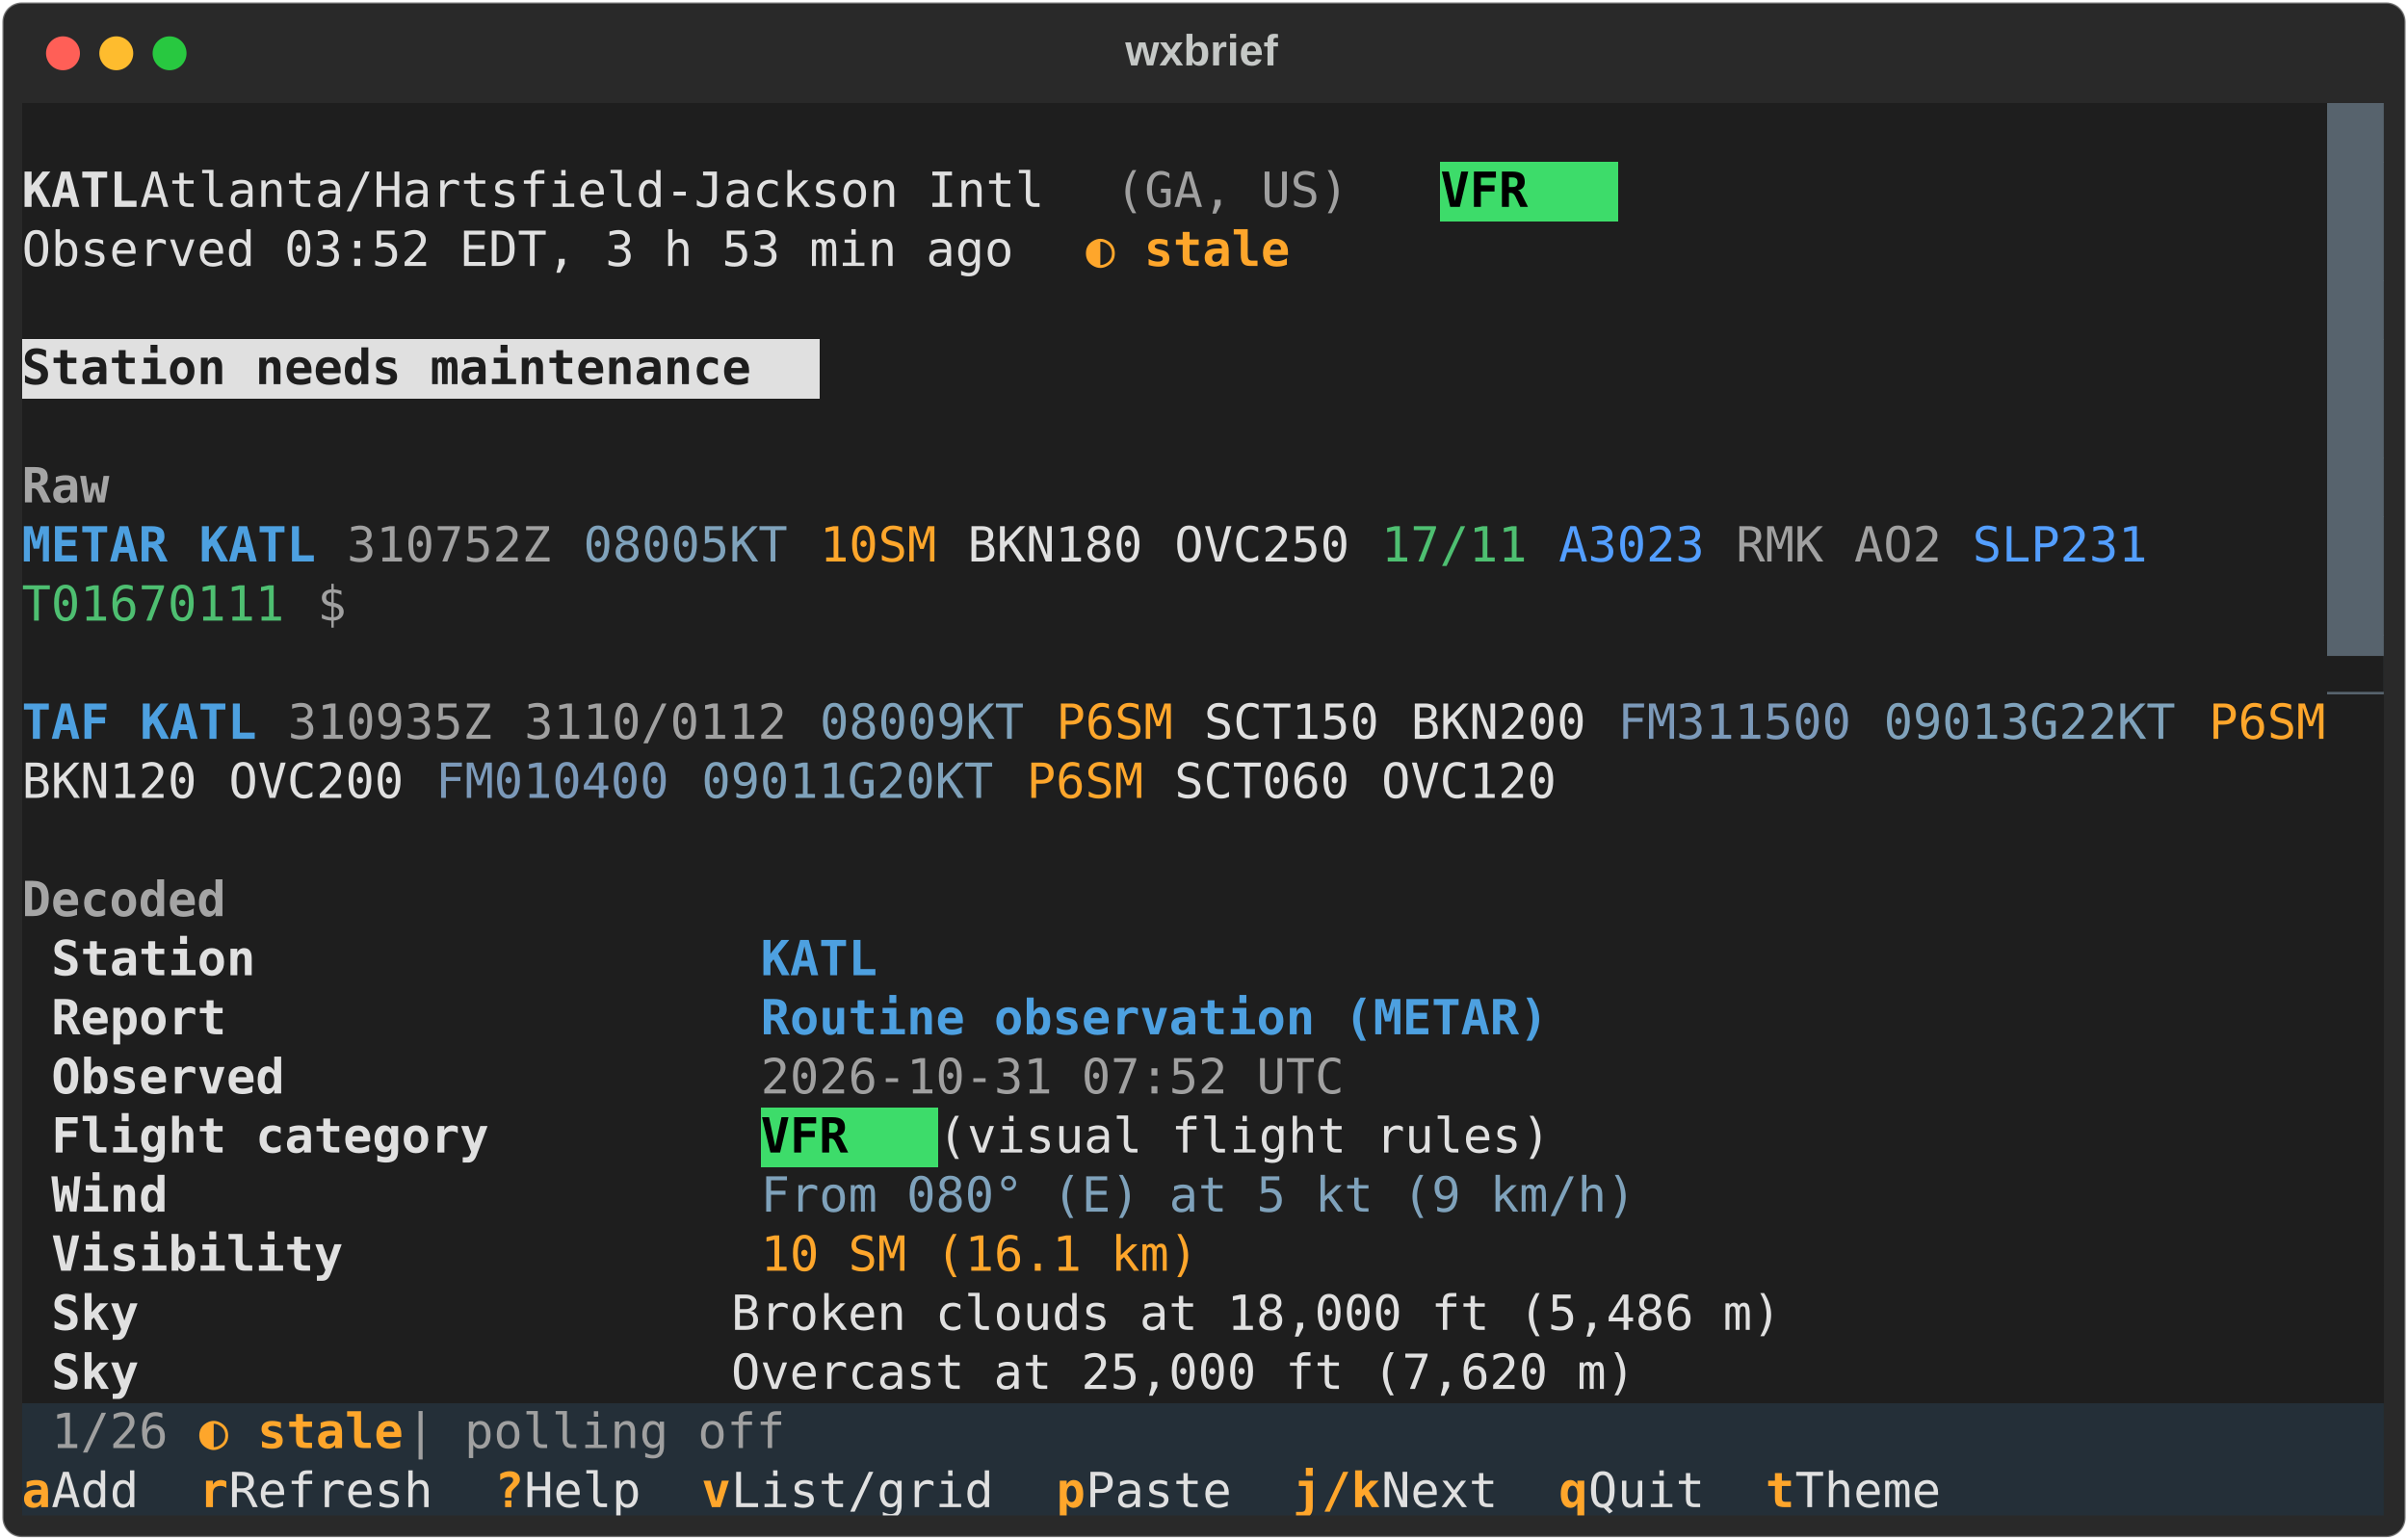
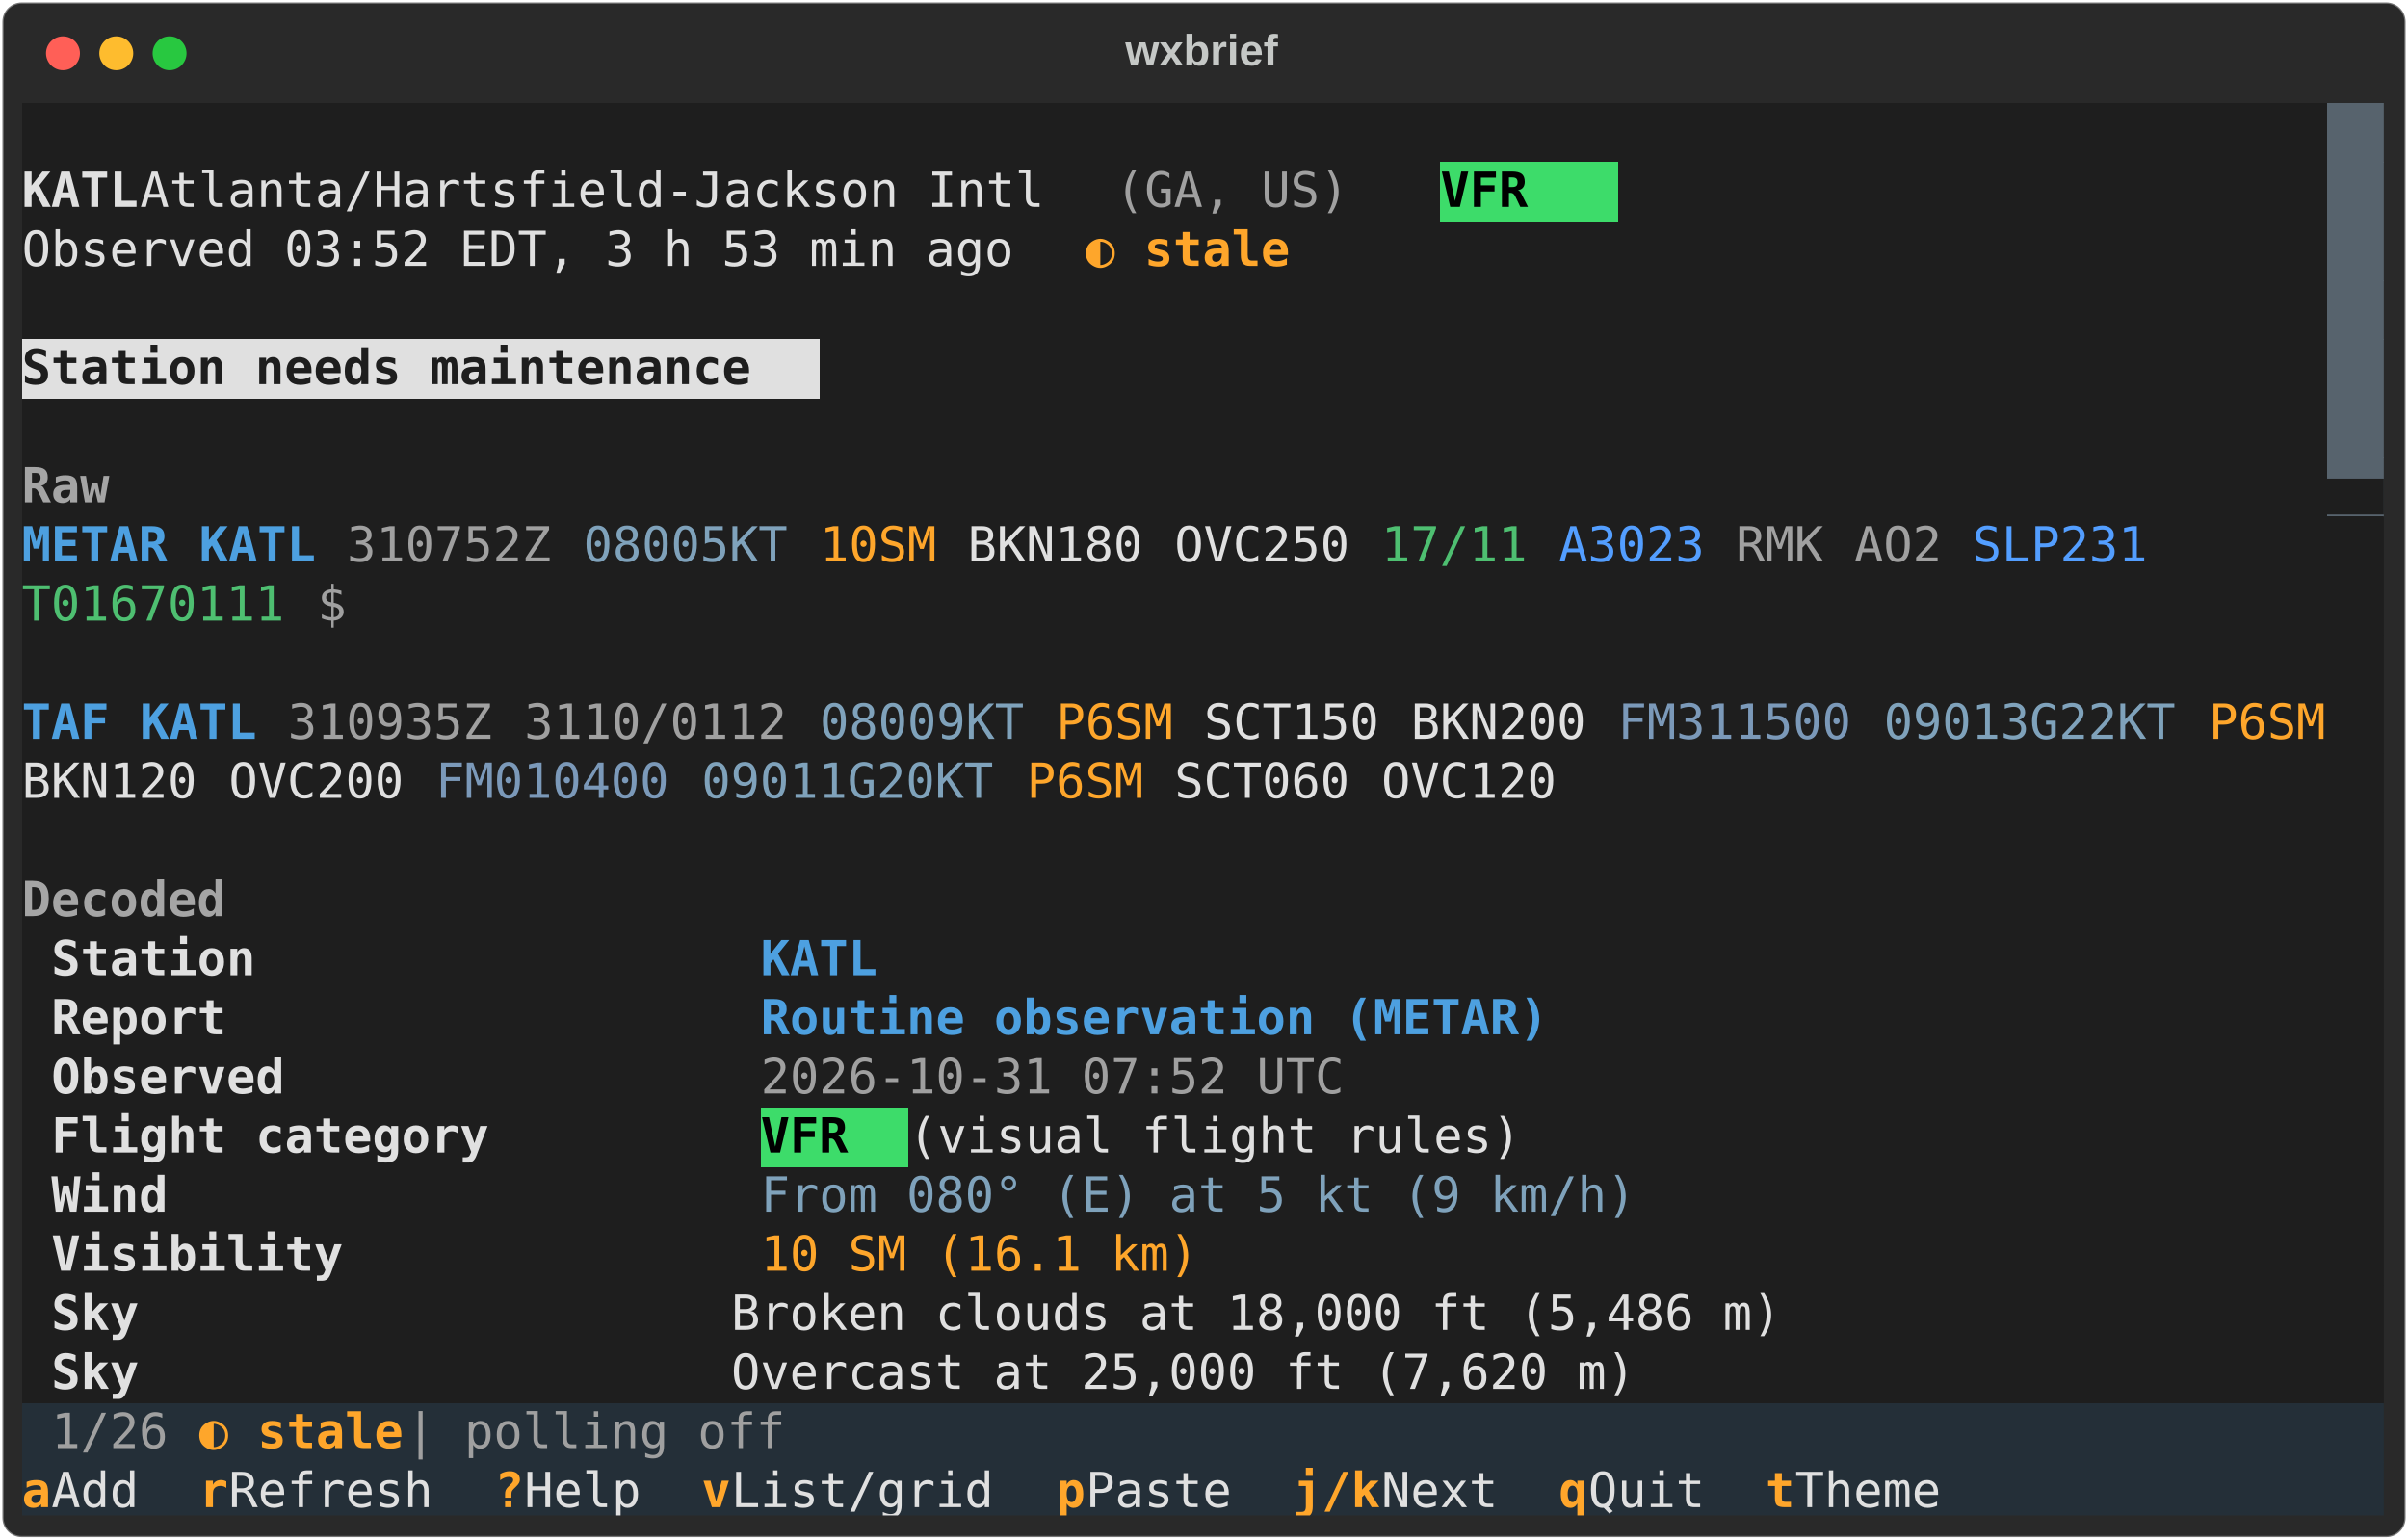
<svg xmlns="http://www.w3.org/2000/svg" class="rich-terminal" viewBox="0 0 994 635.6">
  <style>

    @font-face {
        font-family: "Fira Code";
        src: local("FiraCode-Regular"),
                url("https://cdnjs.cloudflare.com/ajax/libs/firacode/6.2.0/woff2/FiraCode-Regular.woff2") format("woff2"),
                url("https://cdnjs.cloudflare.com/ajax/libs/firacode/6.2.0/woff/FiraCode-Regular.woff") format("woff");
        font-style: normal;
        font-weight: 400;
    }
    @font-face {
        font-family: "Fira Code";
        src: local("FiraCode-Bold"),
                url("https://cdnjs.cloudflare.com/ajax/libs/firacode/6.2.0/woff2/FiraCode-Bold.woff2") format("woff2"),
                url("https://cdnjs.cloudflare.com/ajax/libs/firacode/6.2.0/woff/FiraCode-Bold.woff") format("woff");
        font-style: bold;
        font-weight: 700;
    }

    .terminal-matrix {
        font-family: Fira Code, monospace;
        font-size: 20px;
        line-height: 24.4px;
        font-variant-east-asian: full-width;
    }

    .terminal-title {
        font-size: 18px;
        font-weight: bold;
        font-family: arial;
    }

    .terminal-r1 { fill: #c5c8c6 }
.terminal-r2 { fill: #1e1e1e }
.terminal-r3 { fill: #e0e0e0;font-weight: bold }
.terminal-r4 { fill: #e0e0e0 }
.terminal-r5 { fill: #a0a0a0 }
.terminal-r6 { fill: #000000;font-weight: bold }
.terminal-r7 { fill: #fea62b;font-weight: bold }
.terminal-r8 { fill: #1e1e1e;font-weight: bold }
.terminal-r9 { fill: #a5a5a5;font-weight: bold }
.terminal-r10 { fill: #4da0e0;font-weight: bold }
.terminal-r11 { fill: #7fa2bb }
.terminal-r12 { fill: #fea62b }
.terminal-r13 { fill: #4ebf71 }
.terminal-r14 { fill: #539eff }
.terminal-r15 { fill: #7b99b9 }
.terminal-r16 { fill: #ffa62b;font-weight: bold }
    </style>
  <defs>
    <clipPath id="terminal-clip-terminal">
      <rect x="0" y="0" width="975.0" height="584.6" />
    </clipPath>
    <clipPath id="terminal-line-0">
      <rect x="0" y="1.5" width="976" height="24.65" />
    </clipPath>
    <clipPath id="terminal-line-1">
      <rect x="0" y="25.9" width="976" height="24.65" />
    </clipPath>
    <clipPath id="terminal-line-2">
      <rect x="0" y="50.3" width="976" height="24.65" />
    </clipPath>
    <clipPath id="terminal-line-3">
      <rect x="0" y="74.7" width="976" height="24.65" />
    </clipPath>
    <clipPath id="terminal-line-4">
      <rect x="0" y="99.1" width="976" height="24.65" />
    </clipPath>
    <clipPath id="terminal-line-5">
      <rect x="0" y="123.5" width="976" height="24.65" />
    </clipPath>
    <clipPath id="terminal-line-6">
      <rect x="0" y="147.9" width="976" height="24.65" />
    </clipPath>
    <clipPath id="terminal-line-7">
      <rect x="0" y="172.3" width="976" height="24.65" />
    </clipPath>
    <clipPath id="terminal-line-8">
      <rect x="0" y="196.7" width="976" height="24.65" />
    </clipPath>
    <clipPath id="terminal-line-9">
      <rect x="0" y="221.1" width="976" height="24.65" />
    </clipPath>
    <clipPath id="terminal-line-10">
      <rect x="0" y="245.5" width="976" height="24.65" />
    </clipPath>
    <clipPath id="terminal-line-11">
      <rect x="0" y="269.9" width="976" height="24.65" />
    </clipPath>
    <clipPath id="terminal-line-12">
      <rect x="0" y="294.3" width="976" height="24.65" />
    </clipPath>
    <clipPath id="terminal-line-13">
      <rect x="0" y="318.7" width="976" height="24.65" />
    </clipPath>
    <clipPath id="terminal-line-14">
      <rect x="0" y="343.1" width="976" height="24.65" />
    </clipPath>
    <clipPath id="terminal-line-15">
      <rect x="0" y="367.5" width="976" height="24.65" />
    </clipPath>
    <clipPath id="terminal-line-16">
      <rect x="0" y="391.9" width="976" height="24.65" />
    </clipPath>
    <clipPath id="terminal-line-17">
      <rect x="0" y="416.3" width="976" height="24.65" />
    </clipPath>
    <clipPath id="terminal-line-18">
      <rect x="0" y="440.7" width="976" height="24.65" />
    </clipPath>
    <clipPath id="terminal-line-19">
      <rect x="0" y="465.1" width="976" height="24.65" />
    </clipPath>
    <clipPath id="terminal-line-20">
      <rect x="0" y="489.5" width="976" height="24.65" />
    </clipPath>
    <clipPath id="terminal-line-21">
      <rect x="0" y="513.9" width="976" height="24.65" />
    </clipPath>
    <clipPath id="terminal-line-22">
      <rect x="0" y="538.3" width="976" height="24.65" />
    </clipPath>
  </defs>
  <rect fill="#292929" stroke="rgba(255,255,255,0.35)" stroke-width="1" x="1" y="1" width="992" height="633.6" rx="8" />
  <text class="terminal-title" fill="#c5c8c6" text-anchor="middle" x="496" y="27">wxbrief</text>
  <g transform="translate(26,22)">
    <circle cx="0" cy="0" r="7" fill="#ff5f57" />
    <circle cx="22" cy="0" r="7" fill="#febc2e" />
    <circle cx="44" cy="0" r="7" fill="#28c840" />
  </g>
  <g transform="translate(9, 41)" clip-path="url(#terminal-clip-terminal)">
    <rect fill="#1e1e1e" x="0" y="1.5" width="951.6" height="24.65" shape-rendering="crispEdges" />
    <rect fill="#57636d" x="951.6" y="1.5" width="24.4" height="24.65" shape-rendering="crispEdges" />
    <rect fill="#1e1e1e" x="0" y="25.9" width="48.8" height="24.65" shape-rendering="crispEdges" />
    <rect fill="#1e1e1e" x="48.8" y="25.9" width="402.6" height="24.65" shape-rendering="crispEdges" />
    <rect fill="#1e1e1e" x="451.4" y="25.9" width="109.8" height="24.65" shape-rendering="crispEdges" />
    <rect fill="#1e1e1e" x="561.2" y="25.9" width="24.4" height="24.65" shape-rendering="crispEdges" />
    <rect fill="#3ddc6a" x="585.6" y="25.9" width="73.2" height="24.65" shape-rendering="crispEdges" />
    <rect fill="#1e1e1e" x="658.8" y="25.9" width="292.8" height="24.65" shape-rendering="crispEdges" />
    <rect fill="#57636d" x="951.6" y="25.9" width="24.4" height="24.65" shape-rendering="crispEdges" />
    <rect fill="#1e1e1e" x="0" y="50.3" width="439.2" height="24.65" shape-rendering="crispEdges" />
    <rect fill="#1e1e1e" x="439.2" y="50.3" width="85.4" height="24.65" shape-rendering="crispEdges" />
    <rect fill="#1e1e1e" x="524.6" y="50.3" width="427" height="24.65" shape-rendering="crispEdges" />
    <rect fill="#57636d" x="951.6" y="50.3" width="24.4" height="24.65" shape-rendering="crispEdges" />
    <rect fill="#1e1e1e" x="0" y="74.7" width="951.6" height="24.65" shape-rendering="crispEdges" />
    <rect fill="#57636d" x="951.6" y="74.7" width="24.4" height="24.65" shape-rendering="crispEdges" />
    <rect fill="#e0e0e0" x="0" y="99.1" width="329.4" height="24.65" shape-rendering="crispEdges" />
    <rect fill="#1e1e1e" x="329.4" y="99.1" width="622.2" height="24.65" shape-rendering="crispEdges" />
    <rect fill="#57636d" x="951.6" y="99.1" width="24.4" height="24.65" shape-rendering="crispEdges" />
    <rect fill="#1e1e1e" x="0" y="123.5" width="951.6" height="24.65" shape-rendering="crispEdges" />
    <rect fill="#57636d" x="951.6" y="123.5" width="24.4" height="24.65" shape-rendering="crispEdges" />
    <rect fill="#1e1e1e" x="0" y="147.9" width="36.6" height="24.65" shape-rendering="crispEdges" />
    <rect fill="#1e1e1e" x="36.6" y="147.9" width="915" height="24.65" shape-rendering="crispEdges" />
    <rect fill="#57636d" x="951.6" y="147.9" width="24.4" height="24.65" shape-rendering="crispEdges" />
    <rect fill="#1e1e1e" x="0" y="172.3" width="61" height="24.65" shape-rendering="crispEdges" />
    <rect fill="#1e1e1e" x="61" y="172.3" width="12.2" height="24.65" shape-rendering="crispEdges" />
    <rect fill="#1e1e1e" x="73.2" y="172.3" width="48.8" height="24.65" shape-rendering="crispEdges" />
    <rect fill="#1e1e1e" x="122" y="172.3" width="12.2" height="24.65" shape-rendering="crispEdges" />
    <rect fill="#1e1e1e" x="134.2" y="172.3" width="85.4" height="24.65" shape-rendering="crispEdges" />
    <rect fill="#1e1e1e" x="219.6" y="172.3" width="12.2" height="24.65" shape-rendering="crispEdges" />
    <rect fill="#1e1e1e" x="231.8" y="172.3" width="85.4" height="24.65" shape-rendering="crispEdges" />
    <rect fill="#1e1e1e" x="317.2" y="172.3" width="12.2" height="24.65" shape-rendering="crispEdges" />
    <rect fill="#1e1e1e" x="329.4" y="172.3" width="48.8" height="24.65" shape-rendering="crispEdges" />
    <rect fill="#1e1e1e" x="378.2" y="172.3" width="12.2" height="24.65" shape-rendering="crispEdges" />
    <rect fill="#1e1e1e" x="390.4" y="172.3" width="73.2" height="24.65" shape-rendering="crispEdges" />
    <rect fill="#1e1e1e" x="463.6" y="172.3" width="12.2" height="24.65" shape-rendering="crispEdges" />
    <rect fill="#1e1e1e" x="475.8" y="172.3" width="73.2" height="24.65" shape-rendering="crispEdges" />
    <rect fill="#1e1e1e" x="549" y="172.3" width="12.2" height="24.65" shape-rendering="crispEdges" />
    <rect fill="#1e1e1e" x="561.2" y="172.3" width="61" height="24.65" shape-rendering="crispEdges" />
    <rect fill="#1e1e1e" x="622.2" y="172.3" width="12.2" height="24.65" shape-rendering="crispEdges" />
    <rect fill="#1e1e1e" x="634.4" y="172.3" width="61" height="24.65" shape-rendering="crispEdges" />
    <rect fill="#1e1e1e" x="695.4" y="172.3" width="12.2" height="24.65" shape-rendering="crispEdges" />
    <rect fill="#1e1e1e" x="707.6" y="172.3" width="36.6" height="24.65" shape-rendering="crispEdges" />
    <rect fill="#1e1e1e" x="744.2" y="172.3" width="12.2" height="24.65" shape-rendering="crispEdges" />
    <rect fill="#1e1e1e" x="756.4" y="172.3" width="36.6" height="24.65" shape-rendering="crispEdges" />
    <rect fill="#1e1e1e" x="793" y="172.3" width="12.2" height="24.65" shape-rendering="crispEdges" />
    <rect fill="#1e1e1e" x="805.2" y="172.3" width="73.2" height="24.65" shape-rendering="crispEdges" />
    <rect fill="#1e1e1e" x="878.4" y="172.3" width="73.2" height="24.65" shape-rendering="crispEdges" />
-     <rect fill="#57636d" x="951.6" y="172.3" width="24.4" height="24.65" shape-rendering="crispEdges" />
+     <rect fill="#1e1e1e" x="951.6" y="172.3" width="24.4" height="24.65" shape-rendering="crispEdges" />
    <rect fill="#1e1e1e" x="0" y="196.7" width="109.8" height="24.65" shape-rendering="crispEdges" />
    <rect fill="#1e1e1e" x="109.8" y="196.7" width="12.2" height="24.65" shape-rendering="crispEdges" />
    <rect fill="#1e1e1e" x="122" y="196.7" width="12.2" height="24.65" shape-rendering="crispEdges" />
    <rect fill="#1e1e1e" x="134.2" y="196.7" width="817.4" height="24.65" shape-rendering="crispEdges" />
-     <rect fill="#57636d" x="951.6" y="196.7" width="24.4" height="24.65" shape-rendering="crispEdges" />
+     <rect fill="#1e1e1e" x="951.6" y="196.7" width="24.4" height="24.65" shape-rendering="crispEdges" />
    <rect fill="#1e1e1e" x="0" y="221.1" width="0" height="24.65" shape-rendering="crispEdges" />
    <rect fill="#1e1e1e" x="0" y="221.1" width="951.6" height="24.65" shape-rendering="crispEdges" />
-     <rect fill="#57636d" x="951.6" y="221.1" width="24.4" height="24.65" shape-rendering="crispEdges" />
+     <rect fill="#1e1e1e" x="951.6" y="221.1" width="24.4" height="24.65" shape-rendering="crispEdges" />
    <rect fill="#1e1e1e" x="0" y="245.5" width="36.6" height="24.65" shape-rendering="crispEdges" />
    <rect fill="#1e1e1e" x="36.6" y="245.5" width="12.2" height="24.65" shape-rendering="crispEdges" />
    <rect fill="#1e1e1e" x="48.8" y="245.5" width="48.8" height="24.65" shape-rendering="crispEdges" />
    <rect fill="#1e1e1e" x="97.6" y="245.5" width="12.2" height="24.65" shape-rendering="crispEdges" />
    <rect fill="#1e1e1e" x="109.8" y="245.5" width="85.4" height="24.65" shape-rendering="crispEdges" />
    <rect fill="#1e1e1e" x="195.2" y="245.5" width="12.2" height="24.65" shape-rendering="crispEdges" />
    <rect fill="#1e1e1e" x="207.4" y="245.5" width="109.8" height="24.65" shape-rendering="crispEdges" />
    <rect fill="#1e1e1e" x="317.2" y="245.5" width="12.2" height="24.65" shape-rendering="crispEdges" />
    <rect fill="#1e1e1e" x="329.4" y="245.5" width="85.4" height="24.65" shape-rendering="crispEdges" />
    <rect fill="#1e1e1e" x="414.8" y="245.5" width="12.2" height="24.65" shape-rendering="crispEdges" />
    <rect fill="#1e1e1e" x="427" y="245.5" width="48.8" height="24.65" shape-rendering="crispEdges" />
    <rect fill="#1e1e1e" x="475.8" y="245.5" width="12.2" height="24.65" shape-rendering="crispEdges" />
    <rect fill="#1e1e1e" x="488" y="245.5" width="73.2" height="24.65" shape-rendering="crispEdges" />
    <rect fill="#1e1e1e" x="561.2" y="245.5" width="12.2" height="24.65" shape-rendering="crispEdges" />
    <rect fill="#1e1e1e" x="573.4" y="245.5" width="73.2" height="24.65" shape-rendering="crispEdges" />
    <rect fill="#1e1e1e" x="646.6" y="245.5" width="12.2" height="24.65" shape-rendering="crispEdges" />
    <rect fill="#1e1e1e" x="658.8" y="245.5" width="97.6" height="24.65" shape-rendering="crispEdges" />
    <rect fill="#1e1e1e" x="756.4" y="245.5" width="12.2" height="24.65" shape-rendering="crispEdges" />
    <rect fill="#1e1e1e" x="768.6" y="245.5" width="122" height="24.65" shape-rendering="crispEdges" />
    <rect fill="#1e1e1e" x="890.6" y="245.5" width="12.2" height="24.65" shape-rendering="crispEdges" />
    <rect fill="#1e1e1e" x="902.8" y="245.5" width="48.8" height="24.65" shape-rendering="crispEdges" />
    <rect fill="#1e1e1e" x="951.6" y="245.5" width="24.4" height="24.65" shape-rendering="crispEdges" />
    <rect fill="#1e1e1e" x="0" y="269.9" width="73.2" height="24.65" shape-rendering="crispEdges" />
    <rect fill="#1e1e1e" x="73.2" y="269.9" width="12.2" height="24.65" shape-rendering="crispEdges" />
    <rect fill="#1e1e1e" x="85.4" y="269.9" width="73.2" height="24.65" shape-rendering="crispEdges" />
    <rect fill="#1e1e1e" x="158.6" y="269.9" width="12.2" height="24.65" shape-rendering="crispEdges" />
    <rect fill="#1e1e1e" x="170.8" y="269.9" width="97.6" height="24.65" shape-rendering="crispEdges" />
    <rect fill="#1e1e1e" x="268.4" y="269.9" width="12.2" height="24.65" shape-rendering="crispEdges" />
    <rect fill="#1e1e1e" x="280.6" y="269.9" width="122" height="24.65" shape-rendering="crispEdges" />
    <rect fill="#1e1e1e" x="402.6" y="269.9" width="12.2" height="24.65" shape-rendering="crispEdges" />
    <rect fill="#1e1e1e" x="414.8" y="269.9" width="48.8" height="24.65" shape-rendering="crispEdges" />
    <rect fill="#1e1e1e" x="463.6" y="269.9" width="12.2" height="24.65" shape-rendering="crispEdges" />
    <rect fill="#1e1e1e" x="475.8" y="269.9" width="73.2" height="24.65" shape-rendering="crispEdges" />
    <rect fill="#1e1e1e" x="549" y="269.9" width="12.2" height="24.65" shape-rendering="crispEdges" />
    <rect fill="#1e1e1e" x="561.2" y="269.9" width="73.2" height="24.65" shape-rendering="crispEdges" />
    <rect fill="#1e1e1e" x="634.4" y="269.9" width="317.2" height="24.65" shape-rendering="crispEdges" />
    <rect fill="#1e1e1e" x="951.6" y="269.9" width="24.4" height="24.65" shape-rendering="crispEdges" />
    <rect fill="#1e1e1e" x="0" y="294.3" width="951.6" height="24.65" shape-rendering="crispEdges" />
    <rect fill="#1e1e1e" x="951.6" y="294.3" width="24.4" height="24.65" shape-rendering="crispEdges" />
    <rect fill="#1e1e1e" x="0" y="318.7" width="85.4" height="24.65" shape-rendering="crispEdges" />
    <rect fill="#1e1e1e" x="85.4" y="318.7" width="866.2" height="24.65" shape-rendering="crispEdges" />
    <rect fill="#1e1e1e" x="951.6" y="318.7" width="24.4" height="24.65" shape-rendering="crispEdges" />
    <rect fill="#1e1e1e" x="0" y="343.1" width="12.2" height="24.65" shape-rendering="crispEdges" />
    <rect fill="#1e1e1e" x="12.2" y="343.1" width="85.4" height="24.65" shape-rendering="crispEdges" />
    <rect fill="#1e1e1e" x="97.6" y="343.1" width="195.2" height="24.65" shape-rendering="crispEdges" />
    <rect fill="#1e1e1e" x="292.8" y="343.1" width="12.2" height="24.65" shape-rendering="crispEdges" />
    <rect fill="#1e1e1e" x="305" y="343.1" width="48.8" height="24.65" shape-rendering="crispEdges" />
    <rect fill="#1e1e1e" x="353.8" y="343.1" width="573.4" height="24.65" shape-rendering="crispEdges" />
    <rect fill="#1e1e1e" x="927.2" y="343.1" width="24.4" height="24.65" shape-rendering="crispEdges" />
    <rect fill="#1e1e1e" x="951.6" y="343.1" width="24.4" height="24.65" shape-rendering="crispEdges" />
    <rect fill="#1e1e1e" x="0" y="367.5" width="12.2" height="24.65" shape-rendering="crispEdges" />
    <rect fill="#1e1e1e" x="12.2" y="367.5" width="73.2" height="24.65" shape-rendering="crispEdges" />
    <rect fill="#1e1e1e" x="85.4" y="367.5" width="207.4" height="24.65" shape-rendering="crispEdges" />
    <rect fill="#1e1e1e" x="292.8" y="367.5" width="12.2" height="24.65" shape-rendering="crispEdges" />
    <rect fill="#1e1e1e" x="305" y="367.5" width="329.4" height="24.65" shape-rendering="crispEdges" />
    <rect fill="#1e1e1e" x="634.4" y="367.5" width="292.8" height="24.65" shape-rendering="crispEdges" />
    <rect fill="#1e1e1e" x="927.2" y="367.5" width="24.4" height="24.65" shape-rendering="crispEdges" />
    <rect fill="#1e1e1e" x="951.6" y="367.5" width="24.4" height="24.65" shape-rendering="crispEdges" />
    <rect fill="#1e1e1e" x="0" y="391.9" width="12.2" height="24.65" shape-rendering="crispEdges" />
    <rect fill="#1e1e1e" x="12.2" y="391.9" width="97.6" height="24.65" shape-rendering="crispEdges" />
    <rect fill="#1e1e1e" x="109.8" y="391.9" width="183" height="24.65" shape-rendering="crispEdges" />
    <rect fill="#1e1e1e" x="292.8" y="391.9" width="12.2" height="24.65" shape-rendering="crispEdges" />
    <rect fill="#1e1e1e" x="305" y="391.9" width="244" height="24.65" shape-rendering="crispEdges" />
    <rect fill="#1e1e1e" x="549" y="391.9" width="378.2" height="24.65" shape-rendering="crispEdges" />
    <rect fill="#1e1e1e" x="927.2" y="391.9" width="24.4" height="24.65" shape-rendering="crispEdges" />
    <rect fill="#1e1e1e" x="951.6" y="391.9" width="24.4" height="24.65" shape-rendering="crispEdges" />
    <rect fill="#1e1e1e" x="0" y="416.3" width="12.2" height="24.65" shape-rendering="crispEdges" />
    <rect fill="#1e1e1e" x="12.2" y="416.3" width="183" height="24.65" shape-rendering="crispEdges" />
    <rect fill="#1e1e1e" x="195.2" y="416.3" width="97.6" height="24.65" shape-rendering="crispEdges" />
    <rect fill="#1e1e1e" x="292.8" y="416.3" width="12.2" height="24.65" shape-rendering="crispEdges" />
-     <rect fill="#3ddc6a" x="305" y="416.3" width="73.2" height="24.65" shape-rendering="crispEdges" />
-     <rect fill="#1e1e1e" x="378.2" y="416.3" width="549" height="24.65" shape-rendering="crispEdges" />
+     <rect fill="#3ddc6a" x="305" y="416.3" width="61" height="24.65" shape-rendering="crispEdges" />
+     <rect fill="#1e1e1e" x="366" y="416.3" width="561.2" height="24.65" shape-rendering="crispEdges" />
    <rect fill="#1e1e1e" x="927.2" y="416.3" width="24.4" height="24.65" shape-rendering="crispEdges" />
    <rect fill="#1e1e1e" x="951.6" y="416.3" width="24.4" height="24.65" shape-rendering="crispEdges" />
    <rect fill="#1e1e1e" x="0" y="440.7" width="12.2" height="24.65" shape-rendering="crispEdges" />
    <rect fill="#1e1e1e" x="12.2" y="440.7" width="48.8" height="24.65" shape-rendering="crispEdges" />
    <rect fill="#1e1e1e" x="61" y="440.7" width="231.8" height="24.65" shape-rendering="crispEdges" />
    <rect fill="#1e1e1e" x="292.8" y="440.7" width="12.2" height="24.65" shape-rendering="crispEdges" />
    <rect fill="#1e1e1e" x="305" y="440.7" width="366" height="24.65" shape-rendering="crispEdges" />
    <rect fill="#1e1e1e" x="671" y="440.7" width="256.2" height="24.65" shape-rendering="crispEdges" />
    <rect fill="#1e1e1e" x="927.2" y="440.7" width="24.4" height="24.65" shape-rendering="crispEdges" />
    <rect fill="#1e1e1e" x="951.6" y="440.7" width="24.4" height="24.65" shape-rendering="crispEdges" />
    <rect fill="#1e1e1e" x="0" y="465.1" width="12.2" height="24.65" shape-rendering="crispEdges" />
    <rect fill="#1e1e1e" x="12.2" y="465.1" width="122" height="24.65" shape-rendering="crispEdges" />
    <rect fill="#1e1e1e" x="134.2" y="465.1" width="158.6" height="24.65" shape-rendering="crispEdges" />
    <rect fill="#1e1e1e" x="292.8" y="465.1" width="12.2" height="24.65" shape-rendering="crispEdges" />
    <rect fill="#1e1e1e" x="305" y="465.1" width="183" height="24.65" shape-rendering="crispEdges" />
    <rect fill="#1e1e1e" x="488" y="465.1" width="439.2" height="24.65" shape-rendering="crispEdges" />
    <rect fill="#1e1e1e" x="927.2" y="465.1" width="24.4" height="24.65" shape-rendering="crispEdges" />
    <rect fill="#1e1e1e" x="951.6" y="465.1" width="24.4" height="24.65" shape-rendering="crispEdges" />
    <rect fill="#1e1e1e" x="0" y="489.5" width="12.2" height="24.65" shape-rendering="crispEdges" />
    <rect fill="#1e1e1e" x="12.2" y="489.5" width="36.6" height="24.65" shape-rendering="crispEdges" />
    <rect fill="#1e1e1e" x="48.8" y="489.5" width="244" height="24.65" shape-rendering="crispEdges" />
    <rect fill="#1e1e1e" x="292.8" y="489.5" width="634.4" height="24.65" shape-rendering="crispEdges" />
    <rect fill="#1e1e1e" x="927.2" y="489.5" width="24.4" height="24.65" shape-rendering="crispEdges" />
    <rect fill="#1e1e1e" x="951.6" y="489.5" width="24.4" height="24.65" shape-rendering="crispEdges" />
    <rect fill="#1e1e1e" x="0" y="513.9" width="12.2" height="24.65" shape-rendering="crispEdges" />
    <rect fill="#1e1e1e" x="12.2" y="513.9" width="36.6" height="24.65" shape-rendering="crispEdges" />
    <rect fill="#1e1e1e" x="48.8" y="513.9" width="244" height="24.65" shape-rendering="crispEdges" />
    <rect fill="#1e1e1e" x="292.8" y="513.9" width="634.4" height="24.65" shape-rendering="crispEdges" />
    <rect fill="#1e1e1e" x="927.2" y="513.9" width="24.4" height="24.65" shape-rendering="crispEdges" />
    <rect fill="#1e1e1e" x="951.6" y="513.9" width="24.4" height="24.65" shape-rendering="crispEdges" />
    <rect fill="#242f38" x="0" y="538.3" width="12.2" height="24.65" shape-rendering="crispEdges" />
    <rect fill="#242f38" x="12.2" y="538.3" width="61" height="24.65" shape-rendering="crispEdges" />
    <rect fill="#242f38" x="73.2" y="538.3" width="85.4" height="24.65" shape-rendering="crispEdges" />
    <rect fill="#242f38" x="158.6" y="538.3" width="170.8" height="24.65" shape-rendering="crispEdges" />
    <rect fill="#242f38" x="329.4" y="538.3" width="646.6" height="24.65" shape-rendering="crispEdges" />
    <rect fill="#242f38" x="0" y="562.7" width="12.2" height="24.65" shape-rendering="crispEdges" />
    <rect fill="#242f38" x="12.2" y="562.7" width="48.8" height="24.65" shape-rendering="crispEdges" />
    <rect fill="#242f38" x="61" y="562.7" width="12.2" height="24.65" shape-rendering="crispEdges" />
    <rect fill="#242f38" x="73.2" y="562.7" width="12.2" height="24.65" shape-rendering="crispEdges" />
    <rect fill="#242f38" x="85.4" y="562.7" width="97.6" height="24.65" shape-rendering="crispEdges" />
    <rect fill="#242f38" x="183" y="562.7" width="12.2" height="24.65" shape-rendering="crispEdges" />
    <rect fill="#242f38" x="195.2" y="562.7" width="12.2" height="24.65" shape-rendering="crispEdges" />
    <rect fill="#242f38" x="207.4" y="562.7" width="61" height="24.65" shape-rendering="crispEdges" />
    <rect fill="#242f38" x="268.4" y="562.7" width="12.2" height="24.65" shape-rendering="crispEdges" />
    <rect fill="#242f38" x="280.6" y="562.7" width="12.2" height="24.65" shape-rendering="crispEdges" />
    <rect fill="#242f38" x="292.8" y="562.7" width="122" height="24.65" shape-rendering="crispEdges" />
    <rect fill="#242f38" x="414.8" y="562.7" width="12.2" height="24.65" shape-rendering="crispEdges" />
    <rect fill="#242f38" x="427" y="562.7" width="12.2" height="24.65" shape-rendering="crispEdges" />
    <rect fill="#242f38" x="439.2" y="562.7" width="73.2" height="24.65" shape-rendering="crispEdges" />
    <rect fill="#242f38" x="512.4" y="562.7" width="12.2" height="24.65" shape-rendering="crispEdges" />
    <rect fill="#242f38" x="524.6" y="562.7" width="36.6" height="24.65" shape-rendering="crispEdges" />
    <rect fill="#242f38" x="561.2" y="562.7" width="61" height="24.65" shape-rendering="crispEdges" />
    <rect fill="#242f38" x="622.2" y="562.7" width="12.2" height="24.65" shape-rendering="crispEdges" />
    <rect fill="#242f38" x="634.4" y="562.7" width="12.2" height="24.65" shape-rendering="crispEdges" />
    <rect fill="#242f38" x="646.6" y="562.7" width="61" height="24.65" shape-rendering="crispEdges" />
    <rect fill="#242f38" x="707.6" y="562.7" width="12.2" height="24.65" shape-rendering="crispEdges" />
    <rect fill="#242f38" x="719.8" y="562.7" width="12.2" height="24.65" shape-rendering="crispEdges" />
    <rect fill="#242f38" x="732" y="562.7" width="73.2" height="24.65" shape-rendering="crispEdges" />
    <rect fill="#242f38" x="805.2" y="562.7" width="170.8" height="24.65" shape-rendering="crispEdges" />
    <g class="terminal-matrix">
      <text class="terminal-r1" x="976" y="20" textLength="12.2" clip-path="url(#terminal-line-0)">
</text>
      <text class="terminal-r3" x="0" y="44.4" textLength="48.8" clip-path="url(#terminal-line-1)">KATL</text>
      <text class="terminal-r4" x="48.8" y="44.4" textLength="402.6" clip-path="url(#terminal-line-1)">  Atlanta/Hartsfield-Jackson Intl</text>
      <text class="terminal-r5" x="451.4" y="44.4" textLength="109.8" clip-path="url(#terminal-line-1)"> (GA, US)</text>
      <text class="terminal-r6" x="585.6" y="44.4" textLength="73.2" clip-path="url(#terminal-line-1)"> VFR  </text>
      <text class="terminal-r1" x="976" y="44.4" textLength="12.2" clip-path="url(#terminal-line-1)">
</text>
      <text class="terminal-r4" x="0" y="68.8" textLength="439.2" clip-path="url(#terminal-line-2)">Observed 03:52 EDT, 3 h 53 min ago  </text>
      <text class="terminal-r7" x="439.2" y="68.8" textLength="85.4" clip-path="url(#terminal-line-2)">◐ stale</text>
      <text class="terminal-r1" x="976" y="68.8" textLength="12.2" clip-path="url(#terminal-line-2)">
</text>
      <text class="terminal-r1" x="976" y="93.2" textLength="12.2" clip-path="url(#terminal-line-3)">
</text>
      <text class="terminal-r8" x="0" y="117.6" textLength="329.4" clip-path="url(#terminal-line-4)"> Station needs maintenance </text>
      <text class="terminal-r1" x="976" y="117.6" textLength="12.2" clip-path="url(#terminal-line-4)">
</text>
      <text class="terminal-r1" x="976" y="142" textLength="12.2" clip-path="url(#terminal-line-5)">
</text>
      <text class="terminal-r9" x="0" y="166.4" textLength="36.6" clip-path="url(#terminal-line-6)">Raw</text>
+       <text class="terminal-r2" x="951.6" y="166.4" textLength="24.4" clip-path="url(#terminal-line-6)">▅▅</text>
      <text class="terminal-r1" x="976" y="166.4" textLength="12.2" clip-path="url(#terminal-line-6)">
</text>
      <text class="terminal-r10" x="0" y="190.8" textLength="61" clip-path="url(#terminal-line-7)">METAR</text>
      <text class="terminal-r10" x="73.2" y="190.8" textLength="48.8" clip-path="url(#terminal-line-7)">KATL</text>
      <text class="terminal-r5" x="134.2" y="190.8" textLength="85.4" clip-path="url(#terminal-line-7)">310752Z</text>
      <text class="terminal-r11" x="231.8" y="190.8" textLength="85.4" clip-path="url(#terminal-line-7)">08005KT</text>
      <text class="terminal-r12" x="329.4" y="190.8" textLength="48.8" clip-path="url(#terminal-line-7)">10SM</text>
      <text class="terminal-r4" x="390.4" y="190.8" textLength="73.2" clip-path="url(#terminal-line-7)">BKN180</text>
      <text class="terminal-r4" x="475.8" y="190.8" textLength="73.2" clip-path="url(#terminal-line-7)">OVC250</text>
      <text class="terminal-r13" x="561.2" y="190.8" textLength="61" clip-path="url(#terminal-line-7)">17/11</text>
      <text class="terminal-r14" x="634.4" y="190.8" textLength="61" clip-path="url(#terminal-line-7)">A3023</text>
      <text class="terminal-r5" x="707.6" y="190.8" textLength="36.6" clip-path="url(#terminal-line-7)">RMK</text>
      <text class="terminal-r5" x="756.4" y="190.8" textLength="36.6" clip-path="url(#terminal-line-7)">AO2</text>
      <text class="terminal-r14" x="805.2" y="190.8" textLength="73.2" clip-path="url(#terminal-line-7)">SLP231</text>
      <text class="terminal-r1" x="976" y="190.8" textLength="12.2" clip-path="url(#terminal-line-7)">
</text>
      <text class="terminal-r13" x="0" y="215.2" textLength="109.8" clip-path="url(#terminal-line-8)">T01670111</text>
      <text class="terminal-r5" x="122" y="215.2" textLength="12.2" clip-path="url(#terminal-line-8)">$</text>
      <text class="terminal-r1" x="976" y="215.2" textLength="12.2" clip-path="url(#terminal-line-8)">
</text>
-       <text class="terminal-r2" x="951.6" y="239.6" textLength="24.4" clip-path="url(#terminal-line-9)">▅▅</text>
      <text class="terminal-r1" x="976" y="239.6" textLength="12.2" clip-path="url(#terminal-line-9)">
</text>
      <text class="terminal-r10" x="0" y="264" textLength="36.6" clip-path="url(#terminal-line-10)">TAF</text>
      <text class="terminal-r10" x="48.8" y="264" textLength="48.8" clip-path="url(#terminal-line-10)">KATL</text>
      <text class="terminal-r5" x="109.8" y="264" textLength="85.4" clip-path="url(#terminal-line-10)">310935Z</text>
      <text class="terminal-r5" x="207.4" y="264" textLength="109.8" clip-path="url(#terminal-line-10)">3110/0112</text>
      <text class="terminal-r11" x="329.4" y="264" textLength="85.4" clip-path="url(#terminal-line-10)">08009KT</text>
      <text class="terminal-r12" x="427" y="264" textLength="48.8" clip-path="url(#terminal-line-10)">P6SM</text>
      <text class="terminal-r4" x="488" y="264" textLength="73.2" clip-path="url(#terminal-line-10)">SCT150</text>
      <text class="terminal-r4" x="573.4" y="264" textLength="73.2" clip-path="url(#terminal-line-10)">BKN200</text>
      <text class="terminal-r15" x="658.8" y="264" textLength="97.6" clip-path="url(#terminal-line-10)">FM311500</text>
      <text class="terminal-r11" x="768.6" y="264" textLength="122" clip-path="url(#terminal-line-10)">09013G22KT</text>
      <text class="terminal-r12" x="902.8" y="264" textLength="48.8" clip-path="url(#terminal-line-10)">P6SM</text>
      <text class="terminal-r1" x="976" y="264" textLength="12.2" clip-path="url(#terminal-line-10)">
</text>
      <text class="terminal-r4" x="0" y="288.4" textLength="73.2" clip-path="url(#terminal-line-11)">BKN120</text>
      <text class="terminal-r4" x="85.4" y="288.4" textLength="73.2" clip-path="url(#terminal-line-11)">OVC200</text>
      <text class="terminal-r15" x="170.8" y="288.4" textLength="97.6" clip-path="url(#terminal-line-11)">FM010400</text>
      <text class="terminal-r11" x="280.6" y="288.4" textLength="122" clip-path="url(#terminal-line-11)">09011G20KT</text>
      <text class="terminal-r12" x="414.8" y="288.4" textLength="48.8" clip-path="url(#terminal-line-11)">P6SM</text>
      <text class="terminal-r4" x="475.8" y="288.4" textLength="73.2" clip-path="url(#terminal-line-11)">SCT060</text>
      <text class="terminal-r4" x="561.2" y="288.4" textLength="73.2" clip-path="url(#terminal-line-11)">OVC120</text>
      <text class="terminal-r1" x="976" y="288.4" textLength="12.2" clip-path="url(#terminal-line-11)">
</text>
      <text class="terminal-r1" x="976" y="312.8" textLength="12.2" clip-path="url(#terminal-line-12)">
</text>
      <text class="terminal-r9" x="0" y="337.2" textLength="85.4" clip-path="url(#terminal-line-13)">Decoded</text>
      <text class="terminal-r1" x="976" y="337.2" textLength="12.2" clip-path="url(#terminal-line-13)">
</text>
      <text class="terminal-r3" x="12.2" y="361.6" textLength="85.4" clip-path="url(#terminal-line-14)">Station</text>
      <text class="terminal-r10" x="305" y="361.6" textLength="48.8" clip-path="url(#terminal-line-14)">KATL</text>
      <text class="terminal-r1" x="976" y="361.6" textLength="12.2" clip-path="url(#terminal-line-14)">
</text>
      <text class="terminal-r3" x="12.2" y="386" textLength="73.2" clip-path="url(#terminal-line-15)">Report</text>
      <text class="terminal-r10" x="305" y="386" textLength="329.4" clip-path="url(#terminal-line-15)">Routine observation (METAR)</text>
      <text class="terminal-r1" x="976" y="386" textLength="12.2" clip-path="url(#terminal-line-15)">
</text>
      <text class="terminal-r3" x="12.2" y="410.4" textLength="97.6" clip-path="url(#terminal-line-16)">Observed</text>
      <text class="terminal-r5" x="305" y="410.4" textLength="244" clip-path="url(#terminal-line-16)">2026-10-31 07:52 UTC</text>
      <text class="terminal-r1" x="976" y="410.4" textLength="12.2" clip-path="url(#terminal-line-16)">
</text>
      <text class="terminal-r3" x="12.2" y="434.8" textLength="183" clip-path="url(#terminal-line-17)">Flight category</text>
-       <text class="terminal-r6" x="305" y="434.8" textLength="73.2" clip-path="url(#terminal-line-17)"> VFR  </text>
-       <text class="terminal-r4" x="378.2" y="434.8" textLength="549" clip-path="url(#terminal-line-17)"> (visual flight rules)                       </text>
+       <text class="terminal-r6" x="305" y="434.8" textLength="61" clip-path="url(#terminal-line-17)">VFR  </text>
+       <text class="terminal-r4" x="366" y="434.8" textLength="561.2" clip-path="url(#terminal-line-17)"> (visual flight rules)                        </text>
      <text class="terminal-r1" x="976" y="434.8" textLength="12.2" clip-path="url(#terminal-line-17)">
</text>
      <text class="terminal-r3" x="12.2" y="459.2" textLength="48.8" clip-path="url(#terminal-line-18)">Wind</text>
      <text class="terminal-r11" x="305" y="459.2" textLength="366" clip-path="url(#terminal-line-18)">From 080° (E) at 5 kt (9 km/h)</text>
      <text class="terminal-r1" x="976" y="459.2" textLength="12.2" clip-path="url(#terminal-line-18)">
</text>
      <text class="terminal-r3" x="12.2" y="483.6" textLength="122" clip-path="url(#terminal-line-19)">Visibility</text>
      <text class="terminal-r12" x="305" y="483.6" textLength="183" clip-path="url(#terminal-line-19)">10 SM (16.1 km)</text>
      <text class="terminal-r1" x="976" y="483.6" textLength="12.2" clip-path="url(#terminal-line-19)">
</text>
      <text class="terminal-r3" x="12.2" y="508" textLength="36.6" clip-path="url(#terminal-line-20)">Sky</text>
      <text class="terminal-r4" x="292.8" y="508" textLength="634.4" clip-path="url(#terminal-line-20)"> Broken clouds at 18,000 ft (5,486 m)               </text>
      <text class="terminal-r1" x="976" y="508" textLength="12.2" clip-path="url(#terminal-line-20)">
</text>
      <text class="terminal-r3" x="12.2" y="532.4" textLength="36.6" clip-path="url(#terminal-line-21)">Sky</text>
      <text class="terminal-r4" x="292.8" y="532.4" textLength="634.4" clip-path="url(#terminal-line-21)"> Overcast at 25,000 ft (7,620 m)                    </text>
      <text class="terminal-r1" x="976" y="532.4" textLength="12.2" clip-path="url(#terminal-line-21)">
</text>
      <text class="terminal-r5" x="12.2" y="556.8" textLength="61" clip-path="url(#terminal-line-22)">1/26 </text>
      <text class="terminal-r7" x="73.2" y="556.8" textLength="85.4" clip-path="url(#terminal-line-22)">◐ stale</text>
      <text class="terminal-r5" x="158.6" y="556.8" textLength="170.8" clip-path="url(#terminal-line-22)"> | polling off</text>
      <text class="terminal-r1" x="976" y="556.8" textLength="12.2" clip-path="url(#terminal-line-22)">
</text>
      <text class="terminal-r16" x="0" y="581.2" textLength="12.2" clip-path="url(#terminal-line-23)">a</text>
      <text class="terminal-r4" x="12.2" y="581.2" textLength="48.8" clip-path="url(#terminal-line-23)"> Add</text>
      <text class="terminal-r16" x="73.2" y="581.2" textLength="12.2" clip-path="url(#terminal-line-23)">r</text>
      <text class="terminal-r4" x="85.4" y="581.2" textLength="97.6" clip-path="url(#terminal-line-23)"> Refresh</text>
      <text class="terminal-r16" x="195.2" y="581.2" textLength="12.2" clip-path="url(#terminal-line-23)">?</text>
      <text class="terminal-r4" x="207.4" y="581.2" textLength="61" clip-path="url(#terminal-line-23)"> Help</text>
      <text class="terminal-r16" x="280.6" y="581.2" textLength="12.2" clip-path="url(#terminal-line-23)">v</text>
      <text class="terminal-r4" x="292.8" y="581.2" textLength="122" clip-path="url(#terminal-line-23)"> List/grid</text>
      <text class="terminal-r16" x="427" y="581.2" textLength="12.2" clip-path="url(#terminal-line-23)">p</text>
      <text class="terminal-r4" x="439.2" y="581.2" textLength="73.2" clip-path="url(#terminal-line-23)"> Paste</text>
      <text class="terminal-r16" x="524.6" y="581.2" textLength="36.6" clip-path="url(#terminal-line-23)">j/k</text>
      <text class="terminal-r4" x="561.2" y="581.2" textLength="61" clip-path="url(#terminal-line-23)"> Next</text>
      <text class="terminal-r16" x="634.4" y="581.2" textLength="12.2" clip-path="url(#terminal-line-23)">q</text>
      <text class="terminal-r4" x="646.6" y="581.2" textLength="61" clip-path="url(#terminal-line-23)"> Quit</text>
      <text class="terminal-r16" x="719.8" y="581.2" textLength="12.2" clip-path="url(#terminal-line-23)">t</text>
      <text class="terminal-r4" x="732" y="581.2" textLength="73.2" clip-path="url(#terminal-line-23)"> Theme</text>
    </g>
  </g>
</svg>
